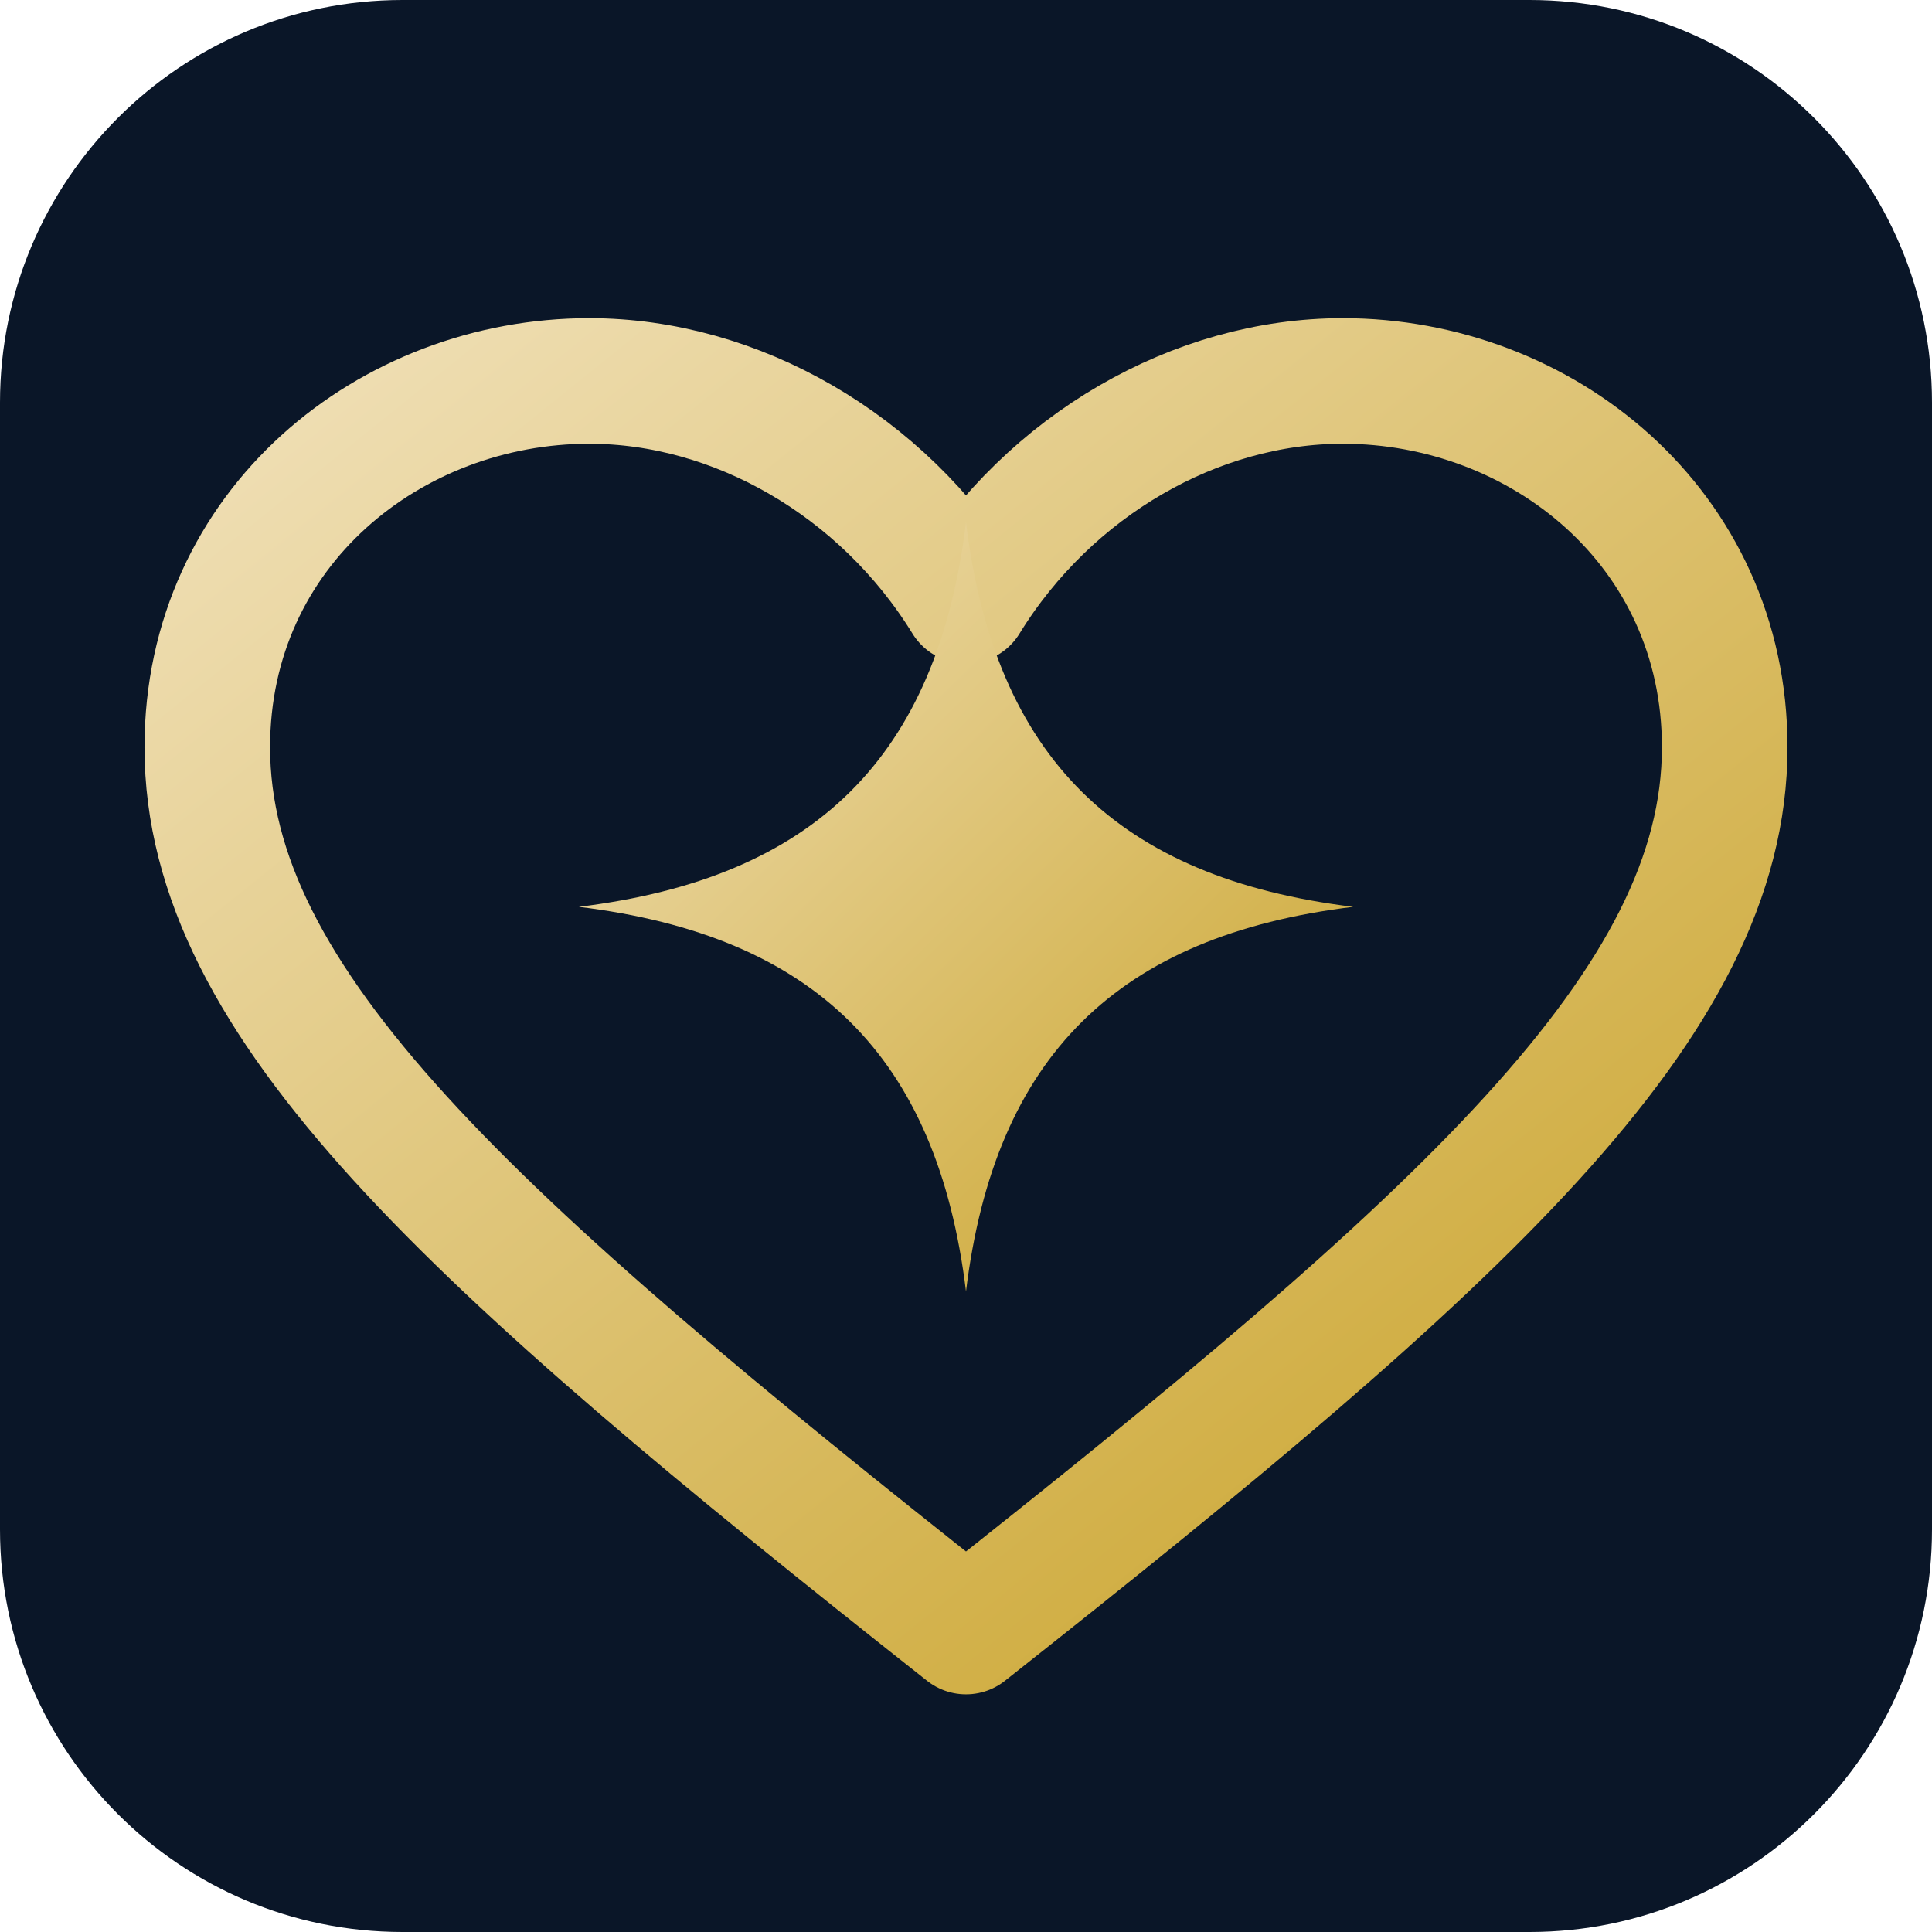
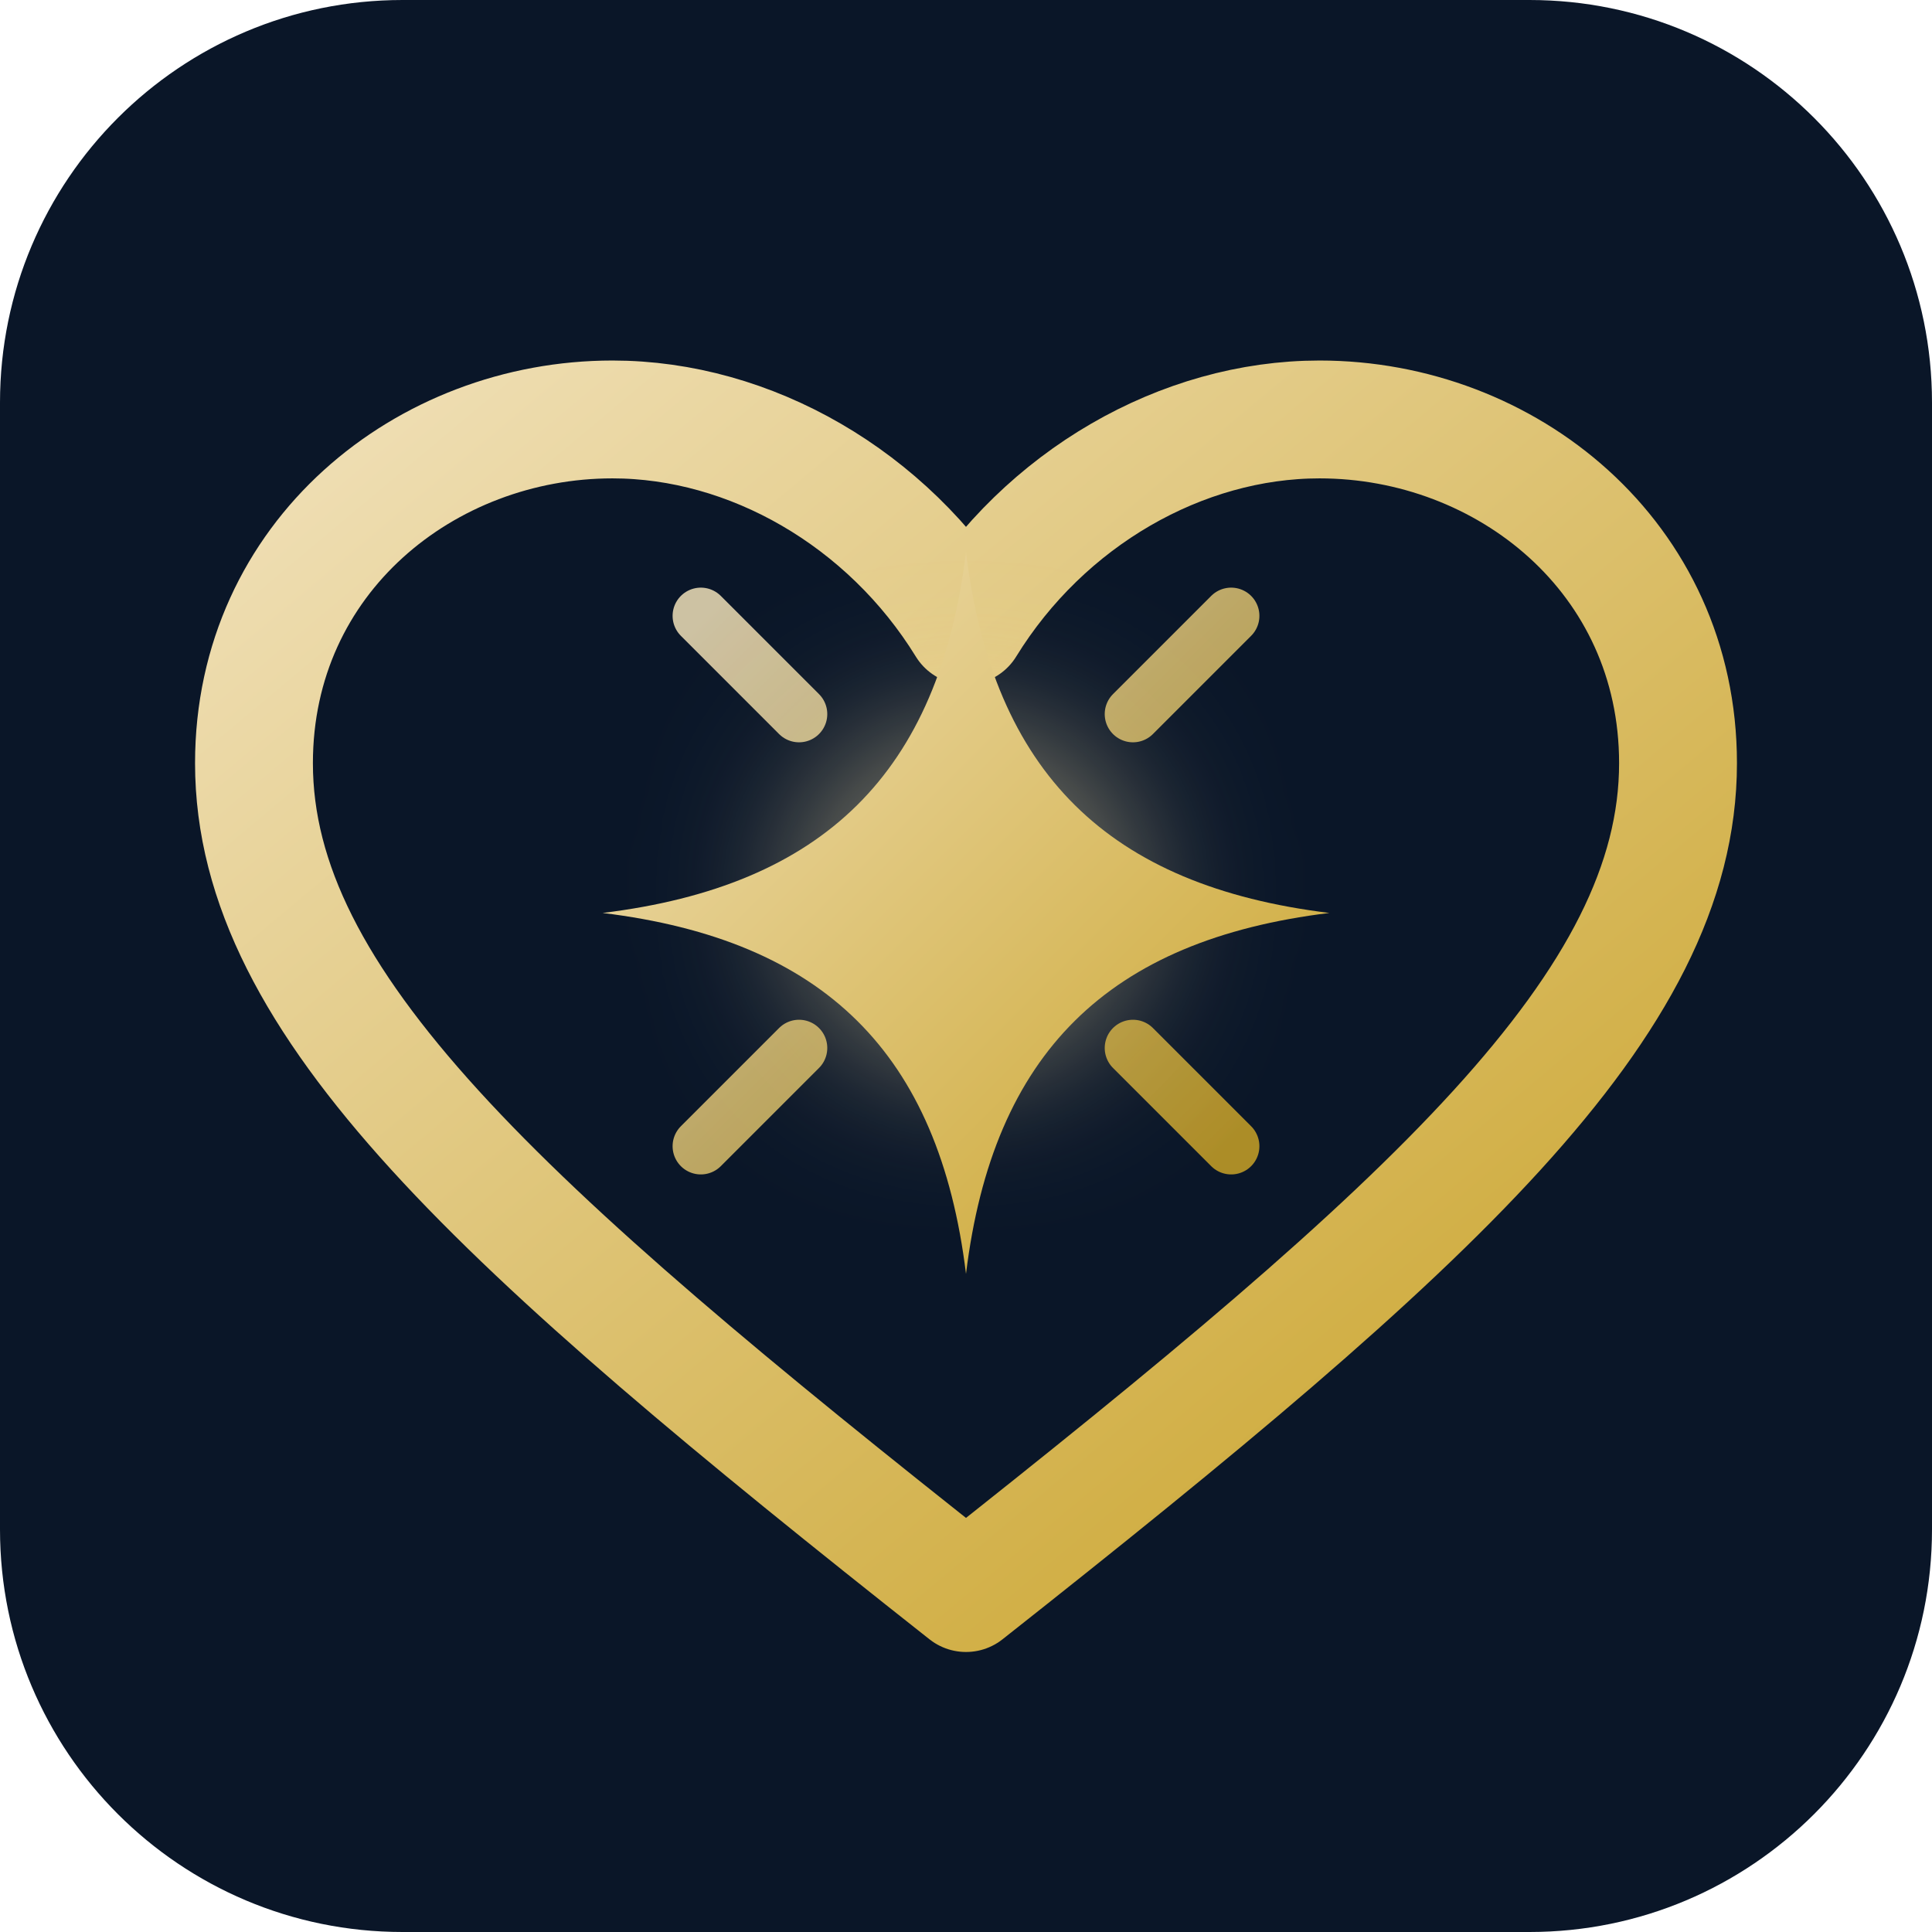
<svg xmlns="http://www.w3.org/2000/svg" viewBox="0 0 48 48">
  <defs>
    <linearGradient id="or" x1="0" y1="0" x2="1" y2="1">
      <stop offset="0%" stop-color="#f0e0b8" />
      <stop offset="100%" stop-color="#c9a227" />
    </linearGradient>
+     <filter id="lueur" x="-120%" y="-120%" width="340%" height="340%">
+       <feGaussianBlur stdDeviation="1.5" />
+     </filter>
  </defs>
  <rect width="48" height="48" rx="10" fill="#0a1628" />
-   <g transform="translate(24 25) scale(1.3) translate(-24 -25.55)">
+   <g transform="translate(24 25) scale(1.22) translate(-24 -25.55)">
    <path d="M24 37.5 C14.5 30 9.5 25.5 9.5 20.6 C9.5 16.4 13 13.6 16.8 13.6 C19.6 13.6 22.4 15.2 24 17.8 C25.6 15.2 28.4 13.6 31.2 13.6 C35 13.6 38.5 16.4 38.5 20.6 C38.5 25.5 33.5 30 24 37.5 Z" fill="none" stroke="url(#or)" stroke-width="2.4" stroke-linejoin="round" />
+     <circle cx="24" cy="23.3" r="3.4" fill="#ffe9b0" opacity=".5" filter="url(#lueur)" />
+     <g stroke="url(#or)" stroke-width="1.15" stroke-linecap="round" opacity=".85">
+       <path d="M20.6 19.6l-2.0-2.0M27.4 26.4l2.0 2.0M27.4 19.6l2.0-2.0M20.6 26.4l-2.0 2.0" />
+     </g>
    <path d="M24 16.3C24.55 20.8 26.9 23.1 31.4 23.65C26.9 24.2 24.55 26.5 24 31C23.45 26.5 21.1 24.2 16.6 23.65C21.1 23.1 23.45 20.8 24 16.3 Z" fill="url(#or)" />
  </g>
</svg>
